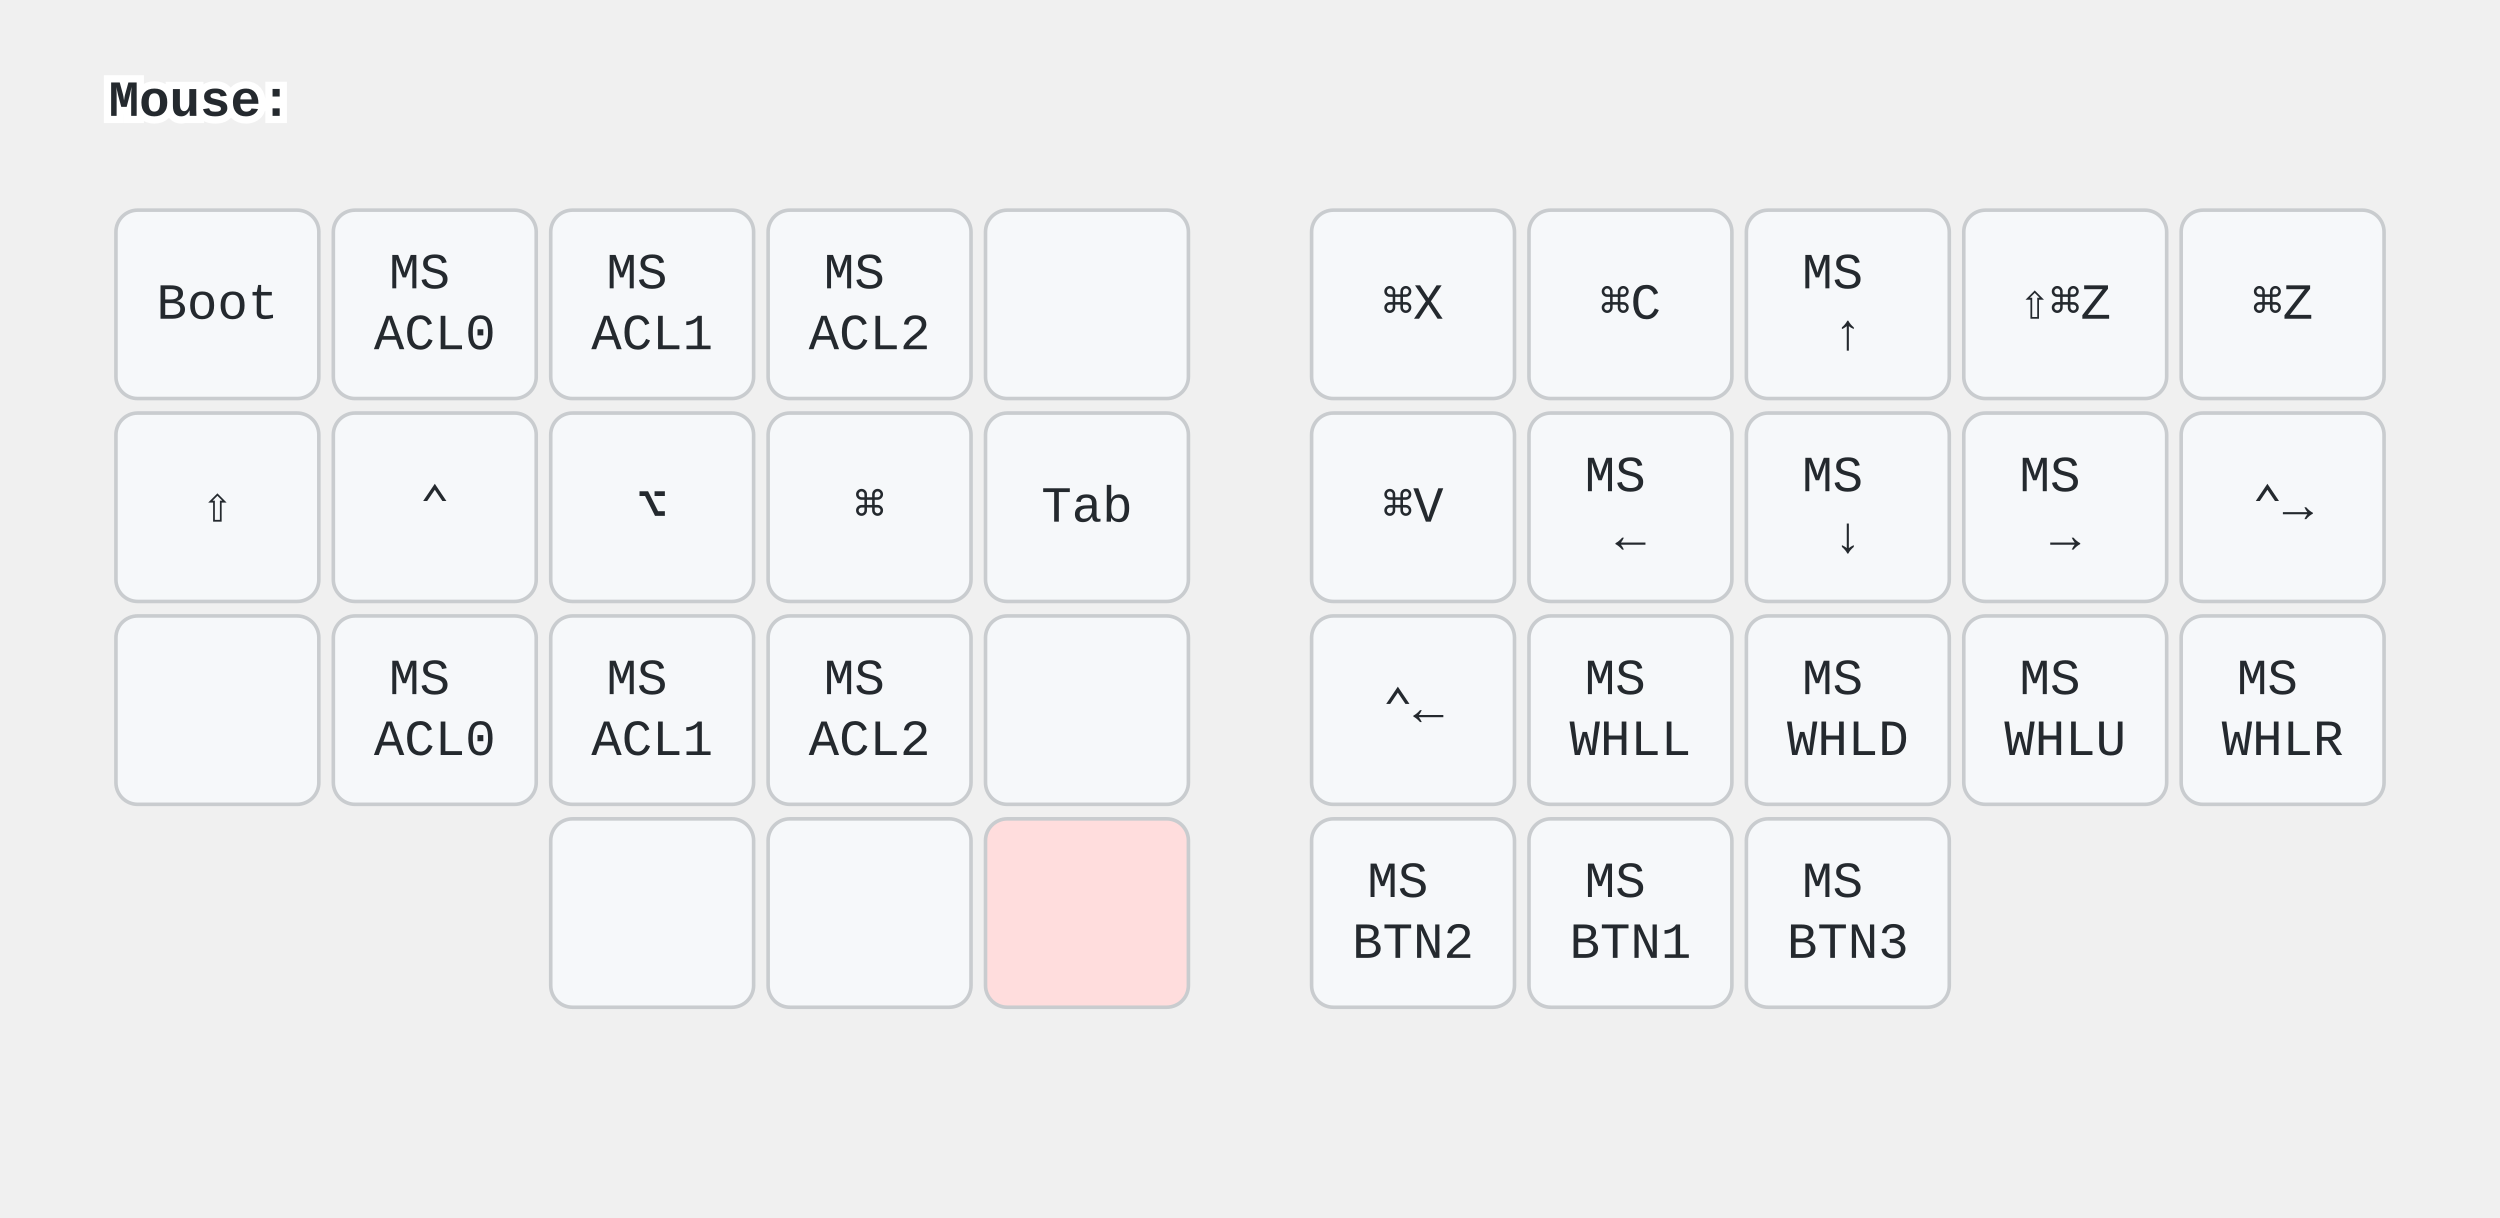
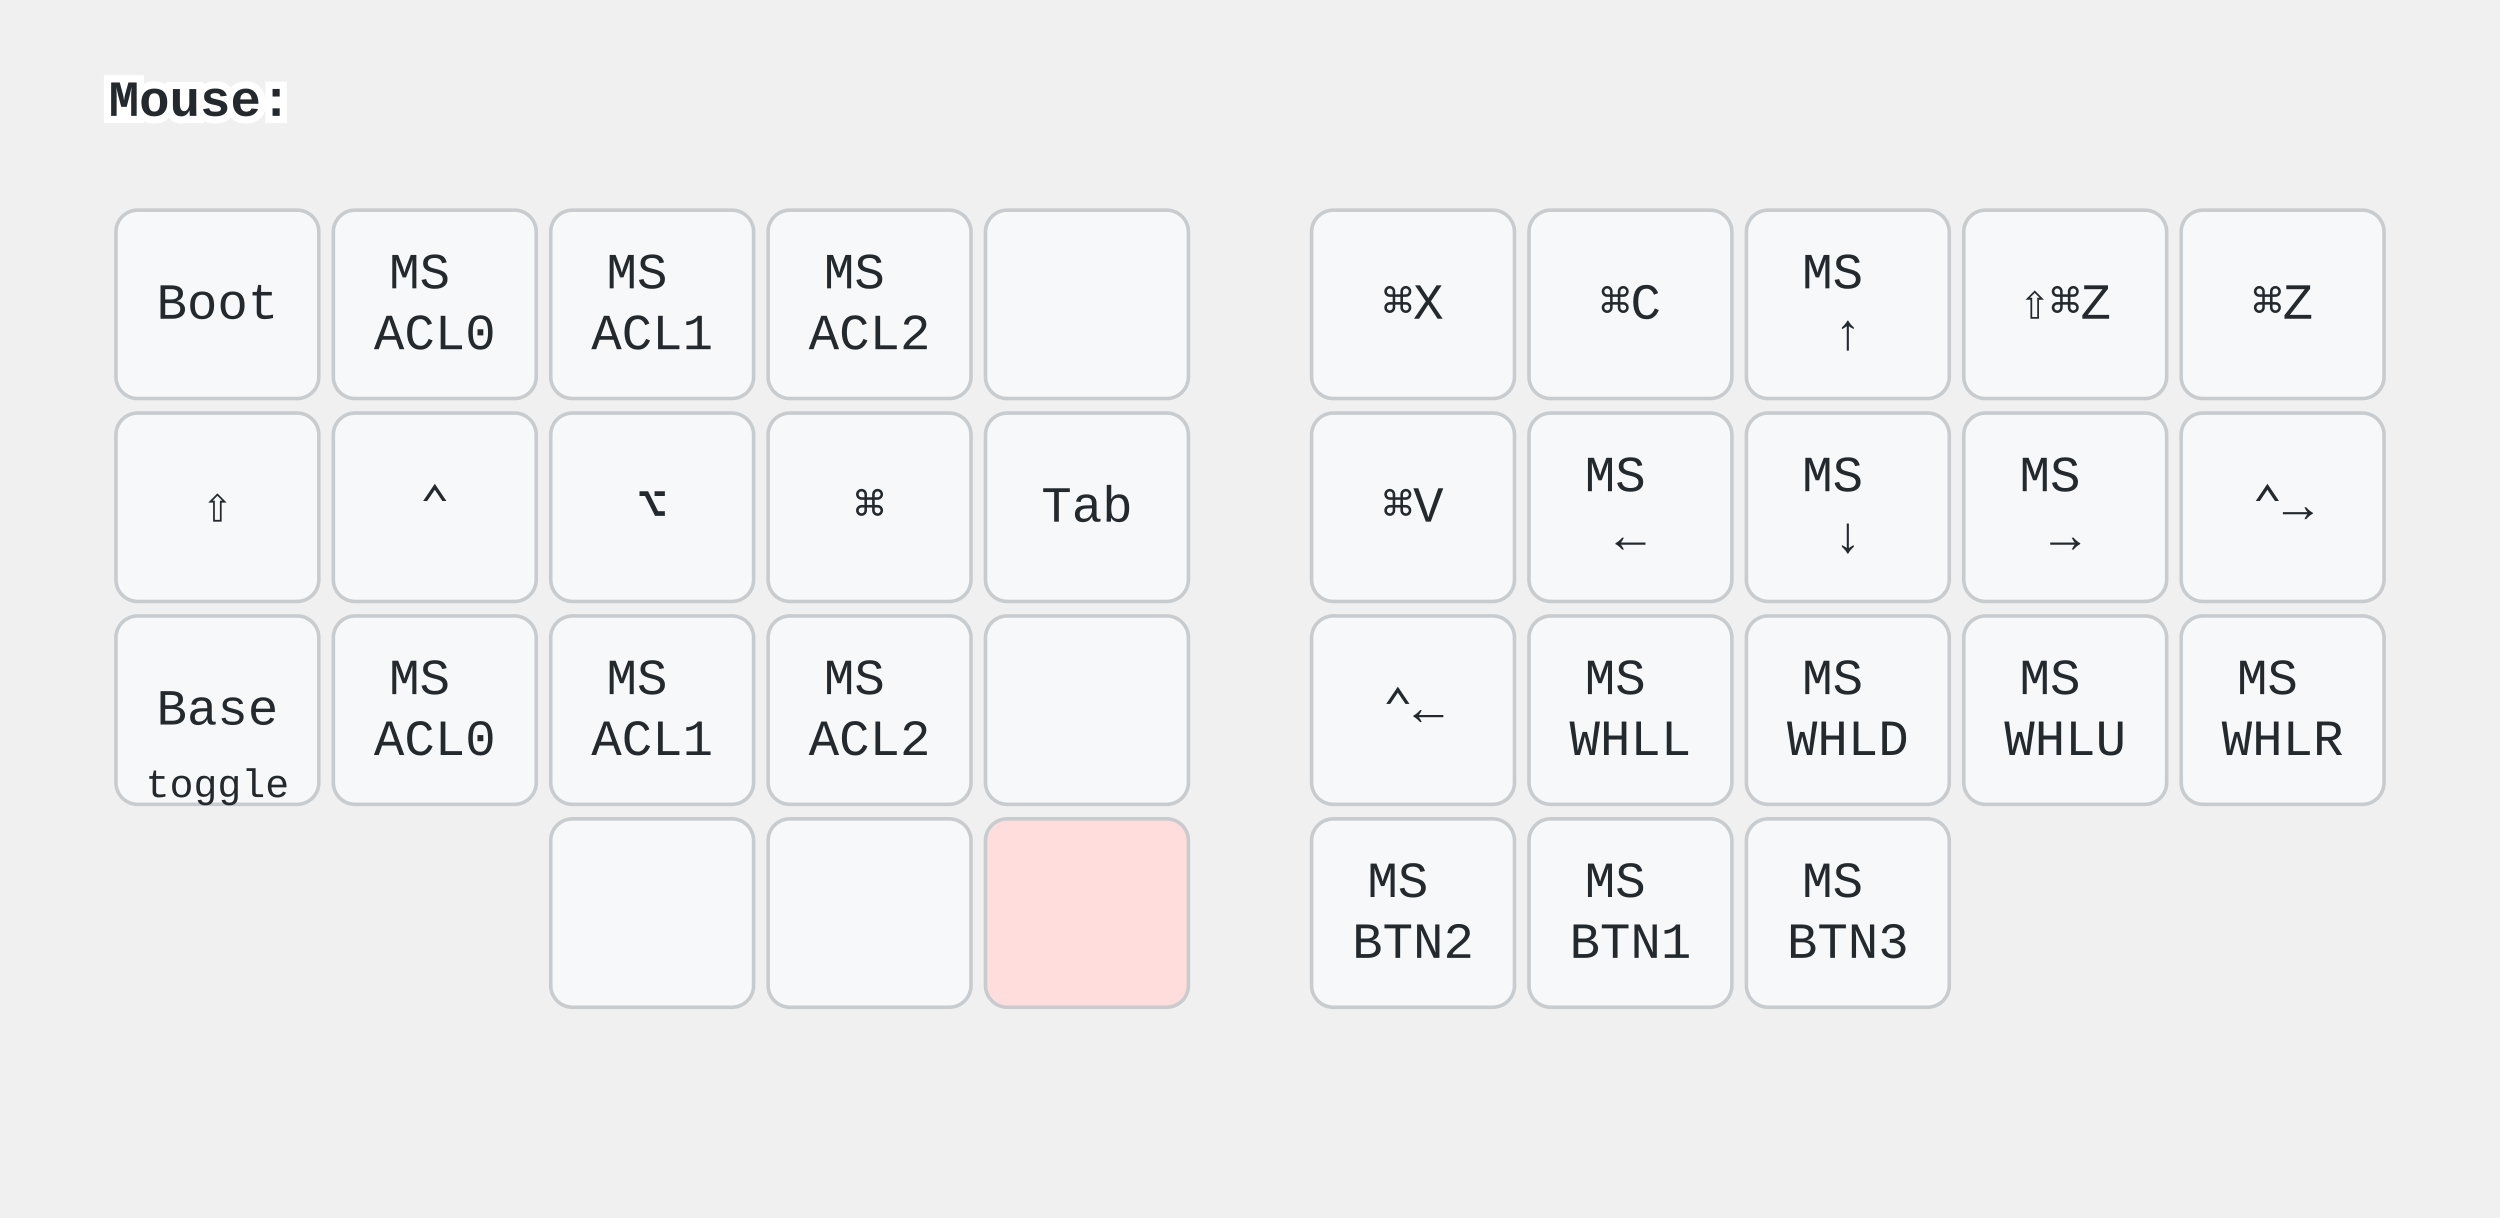
<svg xmlns="http://www.w3.org/2000/svg" width="690" height="336" viewBox="0 0 690 336" class="keymap">
  <style>/* inherit to force styles through use tags */
svg path {
    fill: inherit;
}

/* font and background color specifications */
svg.keymap {
    font-family: SFMono-Regular,Consolas,Liberation Mono,Menlo,monospace;
    font-size: 14px;
    font-kerning: normal;
    text-rendering: optimizeLegibility;
    fill: #24292e;
}

/* default key styling */
rect.key {
    fill: #f6f8fa;
}

rect.key, rect.combo {
    stroke: #c9cccf;
    stroke-width: 1;
}

/* default key side styling, only used is draw_key_sides is set */
rect.side {
    filter: brightness(90%);
}

/* color accent for combo boxes */
rect.combo, rect.combo-separate {
    fill: #cdf;
}

/* color accent for held keys */
rect.held, rect.combo.held {
    fill: #fdd;
}

/* color accent for ghost (optional) keys */
rect.ghost, rect.combo.ghost {
    stroke-dasharray: 4, 4;
    stroke-width: 2;
}

text {
    text-anchor: middle;
    dominant-baseline: middle;
}

/* styling for layer labels */
text.label {
    font-weight: bold;
    text-anchor: start;
    stroke: white;
    stroke-width: 4;
    paint-order: stroke;
}

/* styling for optional footer */
text.footer {
    text-anchor: end;
    dominant-baseline: auto;
    stroke: white;
    stroke-width: 4;
    paint-order: stroke;
}

/* styling for combo tap, and key non-tap label text */
text.combo, text.hold, text.shifted, text.left, text.right, text.tl, text.tr, text.bl, text.br {
    font-size: 11px;
}

text.hold, text.bl, text.br {
    text-anchor: middle;
    dominant-baseline: auto;
}

text.shifted, text.tl, text.tr {
    text-anchor: middle;
    dominant-baseline: hanging;
}

text.left, text.tl, text.bl {
    text-anchor: start;
}

text.right, text.tr, text.br {
    text-anchor: end;
}

text.layer-activator {
    text-decoration: underline;
}

/* styling for hold/shifted label text in combo box */
text.combo.hold, text.combo.shifted, text.combo.left, text.combo.right {
    font-size: 8px;
}

/* lighter symbol for transparent keys */
text.trans {
    fill: #7b7e81;
}

/* styling for combo dendrons */
path.combo {
    stroke-width: 1;
    stroke: gray;
    fill: none;
}

/* Start Tabler Icons Cleanup */
/* cannot use height/width with glyphs */
.icon-tabler &gt; path {
    fill: inherit;
    stroke: inherit;
    stroke-width: 2;
}
/* hide tabler's default box */
.icon-tabler &gt; path[stroke="none"][fill="none"] {
    visibility: hidden;
}
/* End Tabler Icons Cleanup */
</style>
  <g transform="translate(30, 0)" class="layer-Mouse">
    <text x="0" y="28" class="label" id="Mouse">Mouse:</text>
    <g transform="translate(0, 56)">
      <g transform="translate(30, 28)" class="key keypos-0">
        <rect rx="6" ry="6" x="-28" y="-26" width="56" height="52" class="key" />
        <text x="0" y="0" class="key tap">Boot</text>
      </g>
      <g transform="translate(90, 28)" class="key keypos-1">
        <rect rx="6" ry="6" x="-28" y="-26" width="56" height="52" class="key" />
        <text x="0" y="0" class="key tap">
          <tspan x="0" dy="-0.6em">MS</tspan>
          <tspan x="0" dy="1.2em">ACL0</tspan>
        </text>
      </g>
      <g transform="translate(150, 28)" class="key keypos-2">
        <rect rx="6" ry="6" x="-28" y="-26" width="56" height="52" class="key" />
        <text x="0" y="0" class="key tap">
          <tspan x="0" dy="-0.6em">MS</tspan>
          <tspan x="0" dy="1.2em">ACL1</tspan>
        </text>
      </g>
      <g transform="translate(210, 28)" class="key keypos-3">
        <rect rx="6" ry="6" x="-28" y="-26" width="56" height="52" class="key" />
        <text x="0" y="0" class="key tap">
          <tspan x="0" dy="-0.6em">MS</tspan>
          <tspan x="0" dy="1.2em">ACL2</tspan>
        </text>
      </g>
      <g transform="translate(270, 28)" class="key keypos-4">
        <rect rx="6" ry="6" x="-28" y="-26" width="56" height="52" class="key" />
      </g>
      <g transform="translate(360, 28)" class="key keypos-5">
        <rect rx="6" ry="6" x="-28" y="-26" width="56" height="52" class="key" />
        <text x="0" y="0" class="key tap">⌘X</text>
      </g>
      <g transform="translate(420, 28)" class="key keypos-6">
        <rect rx="6" ry="6" x="-28" y="-26" width="56" height="52" class="key" />
        <text x="0" y="0" class="key tap">⌘C</text>
      </g>
      <g transform="translate(480, 28)" class="key keypos-7">
        <rect rx="6" ry="6" x="-28" y="-26" width="56" height="52" class="key" />
        <text x="0" y="0" class="key tap">
          <tspan x="0" dy="-0.6em">MS</tspan>
          <tspan x="0" dy="1.2em">↑</tspan>
        </text>
      </g>
      <g transform="translate(540, 28)" class="key keypos-8">
        <rect rx="6" ry="6" x="-28" y="-26" width="56" height="52" class="key" />
        <text x="0" y="0" class="key tap">⇧⌘Z</text>
      </g>
      <g transform="translate(600, 28)" class="key keypos-9">
        <rect rx="6" ry="6" x="-28" y="-26" width="56" height="52" class="key" />
        <text x="0" y="0" class="key tap">⌘Z</text>
      </g>
      <g transform="translate(30, 84)" class="key keypos-10">
        <rect rx="6" ry="6" x="-28" y="-26" width="56" height="52" class="key" />
        <text x="0" y="0" class="key tap">⇧</text>
      </g>
      <g transform="translate(90, 84)" class="key keypos-11">
        <rect rx="6" ry="6" x="-28" y="-26" width="56" height="52" class="key" />
        <text x="0" y="0" class="key tap">⌃</text>
      </g>
      <g transform="translate(150, 84)" class="key keypos-12">
        <rect rx="6" ry="6" x="-28" y="-26" width="56" height="52" class="key" />
        <text x="0" y="0" class="key tap">⌥</text>
      </g>
      <g transform="translate(210, 84)" class="key keypos-13">
        <rect rx="6" ry="6" x="-28" y="-26" width="56" height="52" class="key" />
        <text x="0" y="0" class="key tap">⌘</text>
      </g>
      <g transform="translate(270, 84)" class="key keypos-14">
        <rect rx="6" ry="6" x="-28" y="-26" width="56" height="52" class="key" />
        <text x="0" y="0" class="key tap">Tab</text>
      </g>
      <g transform="translate(360, 84)" class="key keypos-15">
        <rect rx="6" ry="6" x="-28" y="-26" width="56" height="52" class="key" />
        <text x="0" y="0" class="key tap">⌘V</text>
      </g>
      <g transform="translate(420, 84)" class="key keypos-16">
        <rect rx="6" ry="6" x="-28" y="-26" width="56" height="52" class="key" />
        <text x="0" y="0" class="key tap">
          <tspan x="0" dy="-0.6em">MS</tspan>
          <tspan x="0" dy="1.2em">←</tspan>
        </text>
      </g>
      <g transform="translate(480, 84)" class="key keypos-17">
        <rect rx="6" ry="6" x="-28" y="-26" width="56" height="52" class="key" />
        <text x="0" y="0" class="key tap">
          <tspan x="0" dy="-0.6em">MS</tspan>
          <tspan x="0" dy="1.2em">↓</tspan>
        </text>
      </g>
      <g transform="translate(540, 84)" class="key keypos-18">
        <rect rx="6" ry="6" x="-28" y="-26" width="56" height="52" class="key" />
        <text x="0" y="0" class="key tap">
          <tspan x="0" dy="-0.6em">MS</tspan>
          <tspan x="0" dy="1.2em">→</tspan>
        </text>
      </g>
      <g transform="translate(600, 84)" class="key keypos-19">
        <rect rx="6" ry="6" x="-28" y="-26" width="56" height="52" class="key" />
        <text x="0" y="0" class="key tap">⌃→</text>
      </g>
      <g transform="translate(30, 140)" class="key keypos-20">
        <rect rx="6" ry="6" x="-28" y="-26" width="56" height="52" class="key" />
+         <text x="0" y="0" class="key tap">Base</text>
+         <text x="0" y="24" class="key hold">toggle</text>
      </g>
      <g transform="translate(90, 140)" class="key keypos-21">
        <rect rx="6" ry="6" x="-28" y="-26" width="56" height="52" class="key" />
        <text x="0" y="0" class="key tap">
          <tspan x="0" dy="-0.6em">MS</tspan>
          <tspan x="0" dy="1.2em">ACL0</tspan>
        </text>
      </g>
      <g transform="translate(150, 140)" class="key keypos-22">
        <rect rx="6" ry="6" x="-28" y="-26" width="56" height="52" class="key" />
        <text x="0" y="0" class="key tap">
          <tspan x="0" dy="-0.6em">MS</tspan>
          <tspan x="0" dy="1.2em">ACL1</tspan>
        </text>
      </g>
      <g transform="translate(210, 140)" class="key keypos-23">
        <rect rx="6" ry="6" x="-28" y="-26" width="56" height="52" class="key" />
        <text x="0" y="0" class="key tap">
          <tspan x="0" dy="-0.6em">MS</tspan>
          <tspan x="0" dy="1.2em">ACL2</tspan>
        </text>
      </g>
      <g transform="translate(270, 140)" class="key keypos-24">
        <rect rx="6" ry="6" x="-28" y="-26" width="56" height="52" class="key" />
      </g>
      <g transform="translate(360, 140)" class="key keypos-25">
        <rect rx="6" ry="6" x="-28" y="-26" width="56" height="52" class="key" />
        <text x="0" y="0" class="key tap">⌃←</text>
      </g>
      <g transform="translate(420, 140)" class="key keypos-26">
        <rect rx="6" ry="6" x="-28" y="-26" width="56" height="52" class="key" />
        <text x="0" y="0" class="key tap">
          <tspan x="0" dy="-0.6em">MS</tspan>
          <tspan x="0" dy="1.2em">WHLL</tspan>
        </text>
      </g>
      <g transform="translate(480, 140)" class="key keypos-27">
        <rect rx="6" ry="6" x="-28" y="-26" width="56" height="52" class="key" />
        <text x="0" y="0" class="key tap">
          <tspan x="0" dy="-0.6em">MS</tspan>
          <tspan x="0" dy="1.2em">WHLD</tspan>
        </text>
      </g>
      <g transform="translate(540, 140)" class="key keypos-28">
        <rect rx="6" ry="6" x="-28" y="-26" width="56" height="52" class="key" />
        <text x="0" y="0" class="key tap">
          <tspan x="0" dy="-0.6em">MS</tspan>
          <tspan x="0" dy="1.2em">WHLU</tspan>
        </text>
      </g>
      <g transform="translate(600, 140)" class="key keypos-29">
        <rect rx="6" ry="6" x="-28" y="-26" width="56" height="52" class="key" />
        <text x="0" y="0" class="key tap">
          <tspan x="0" dy="-0.6em">MS</tspan>
          <tspan x="0" dy="1.2em">WHLR</tspan>
        </text>
      </g>
      <g transform="translate(150, 196)" class="key keypos-30">
        <rect rx="6" ry="6" x="-28" y="-26" width="56" height="52" class="key" />
      </g>
      <g transform="translate(210, 196)" class="key keypos-31">
        <rect rx="6" ry="6" x="-28" y="-26" width="56" height="52" class="key" />
      </g>
      <g transform="translate(270, 196)" class="key held keypos-32">
        <rect rx="6" ry="6" x="-28" y="-26" width="56" height="52" class="key held" />
      </g>
      <g transform="translate(360, 196)" class="key keypos-33">
        <rect rx="6" ry="6" x="-28" y="-26" width="56" height="52" class="key" />
        <text x="0" y="0" class="key tap">
          <tspan x="0" dy="-0.6em">MS</tspan>
          <tspan x="0" dy="1.2em">BTN2</tspan>
        </text>
      </g>
      <g transform="translate(420, 196)" class="key keypos-34">
        <rect rx="6" ry="6" x="-28" y="-26" width="56" height="52" class="key" />
        <text x="0" y="0" class="key tap">
          <tspan x="0" dy="-0.6em">MS</tspan>
          <tspan x="0" dy="1.2em">BTN1</tspan>
        </text>
      </g>
      <g transform="translate(480, 196)" class="key keypos-35">
        <rect rx="6" ry="6" x="-28" y="-26" width="56" height="52" class="key" />
        <text x="0" y="0" class="key tap">
          <tspan x="0" dy="-0.6em">MS</tspan>
          <tspan x="0" dy="1.2em">BTN3</tspan>
        </text>
      </g>
    </g>
  </g>
</svg>
